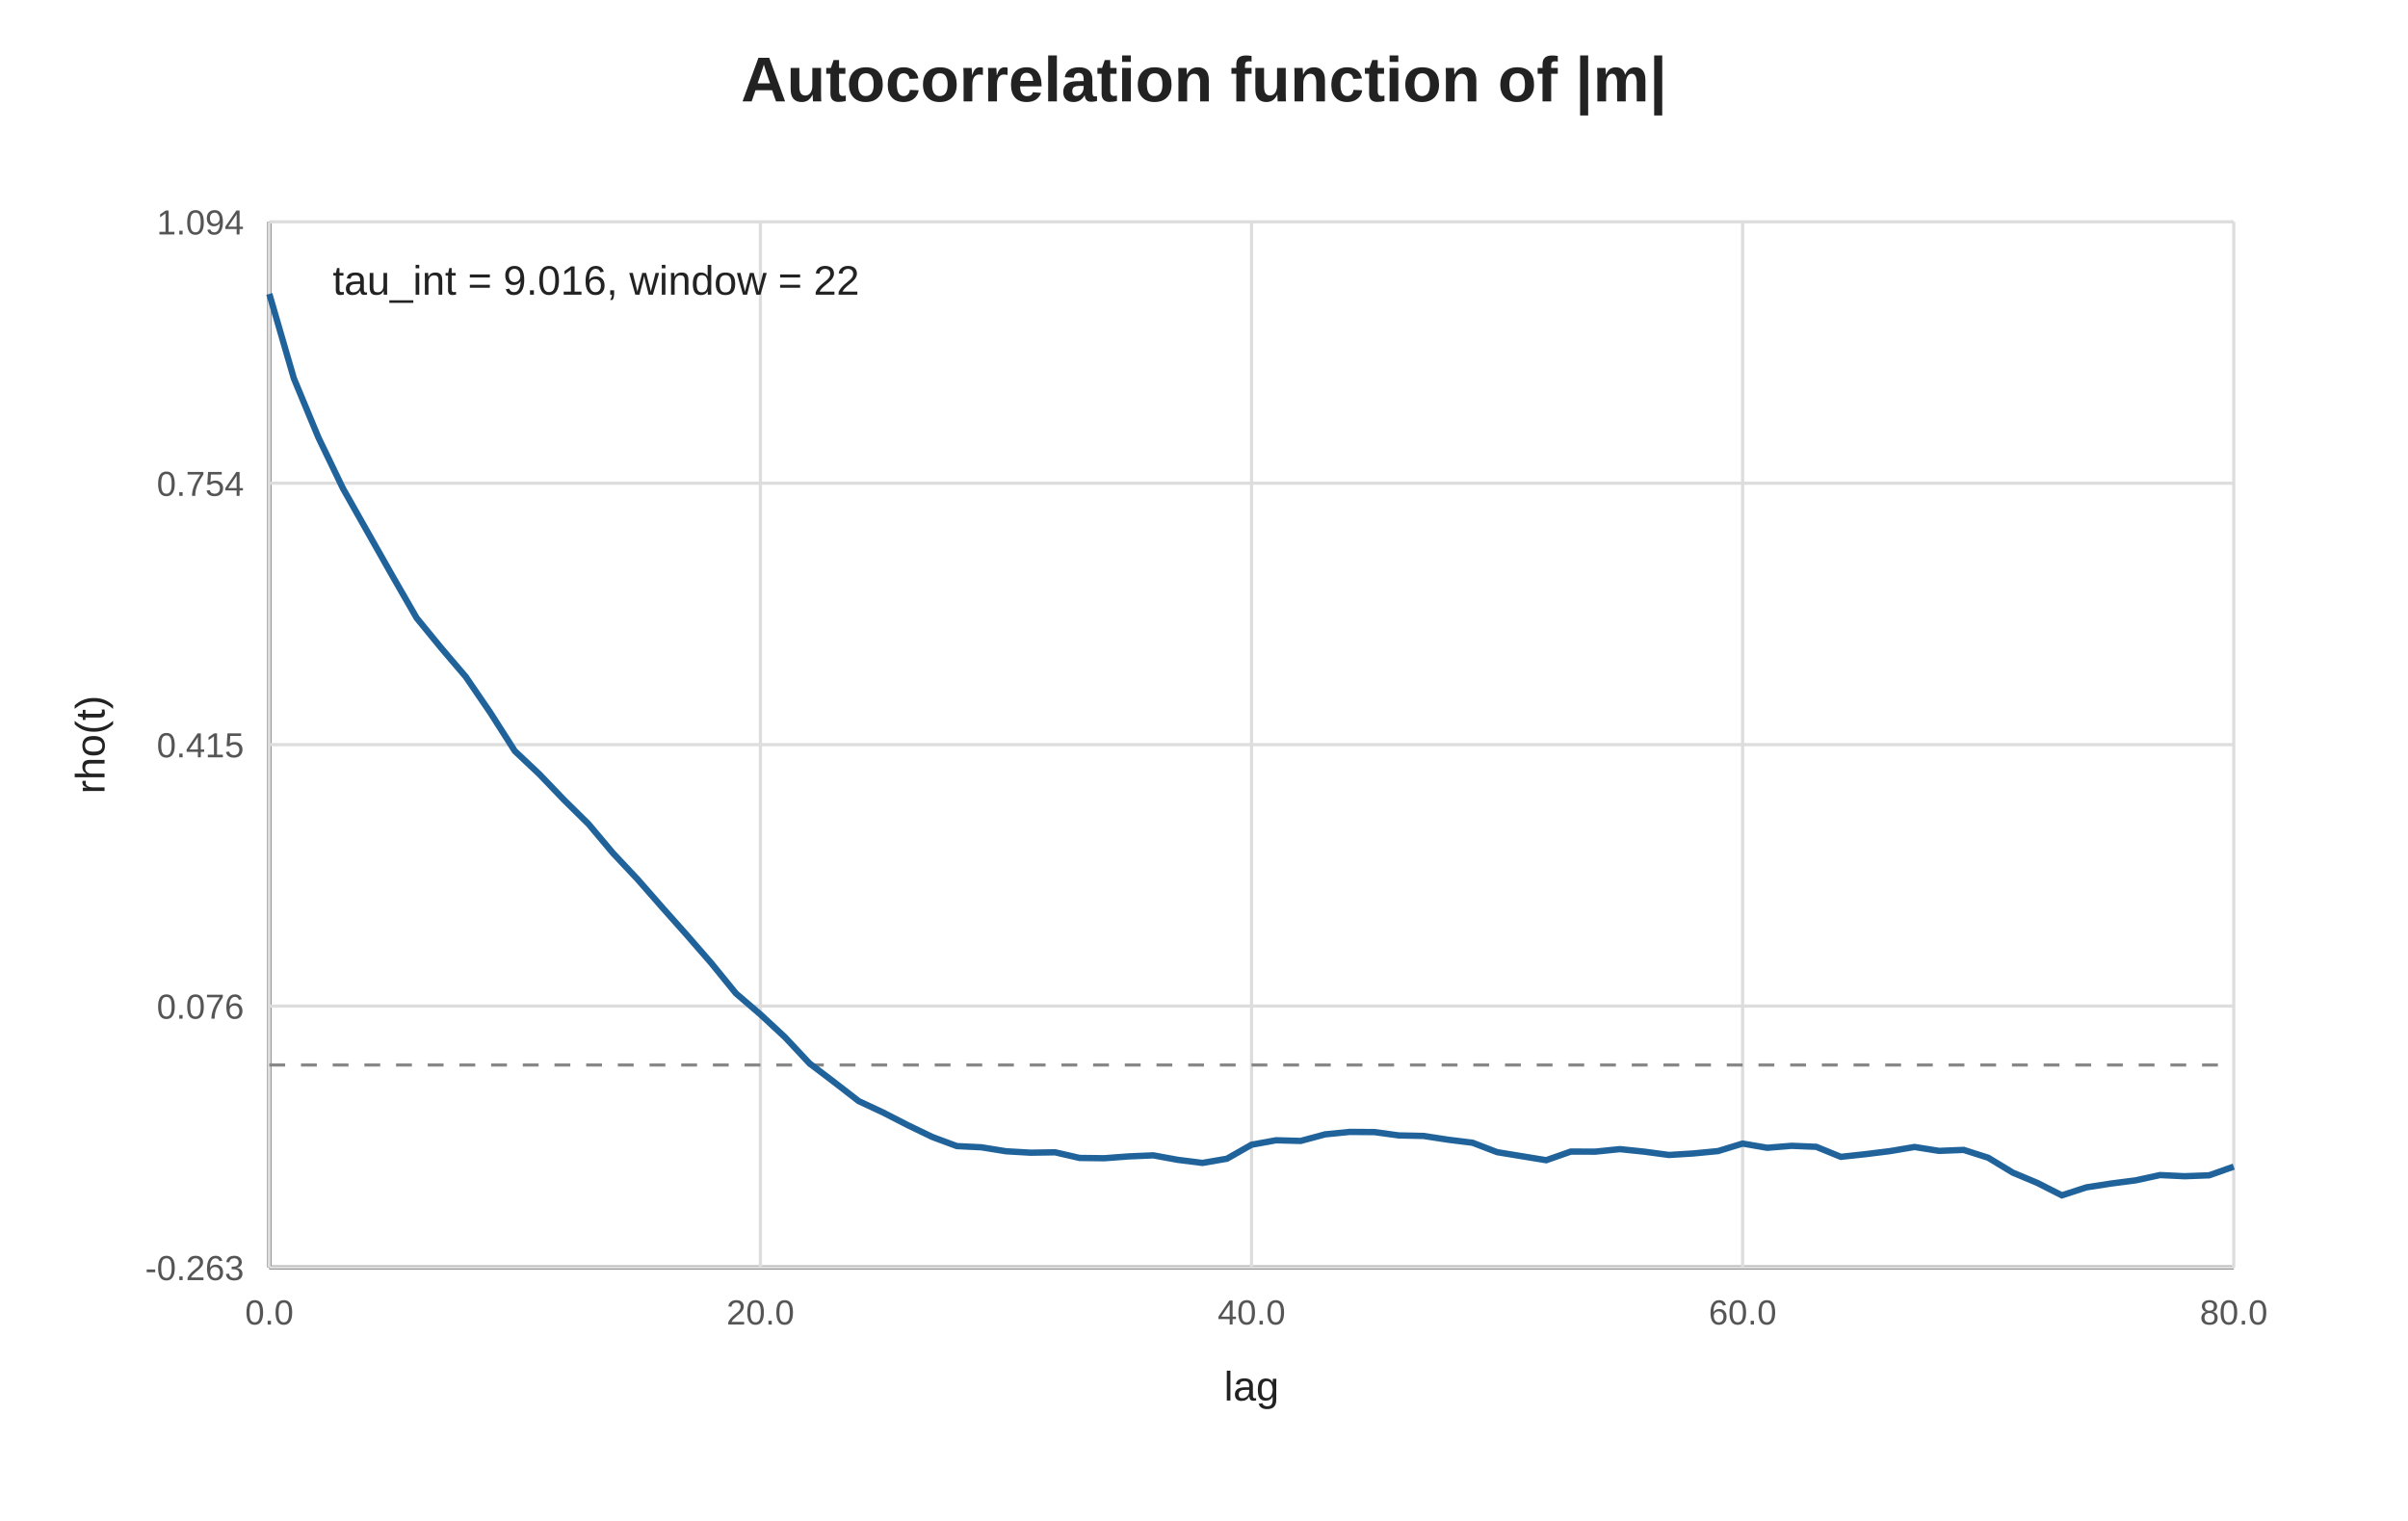
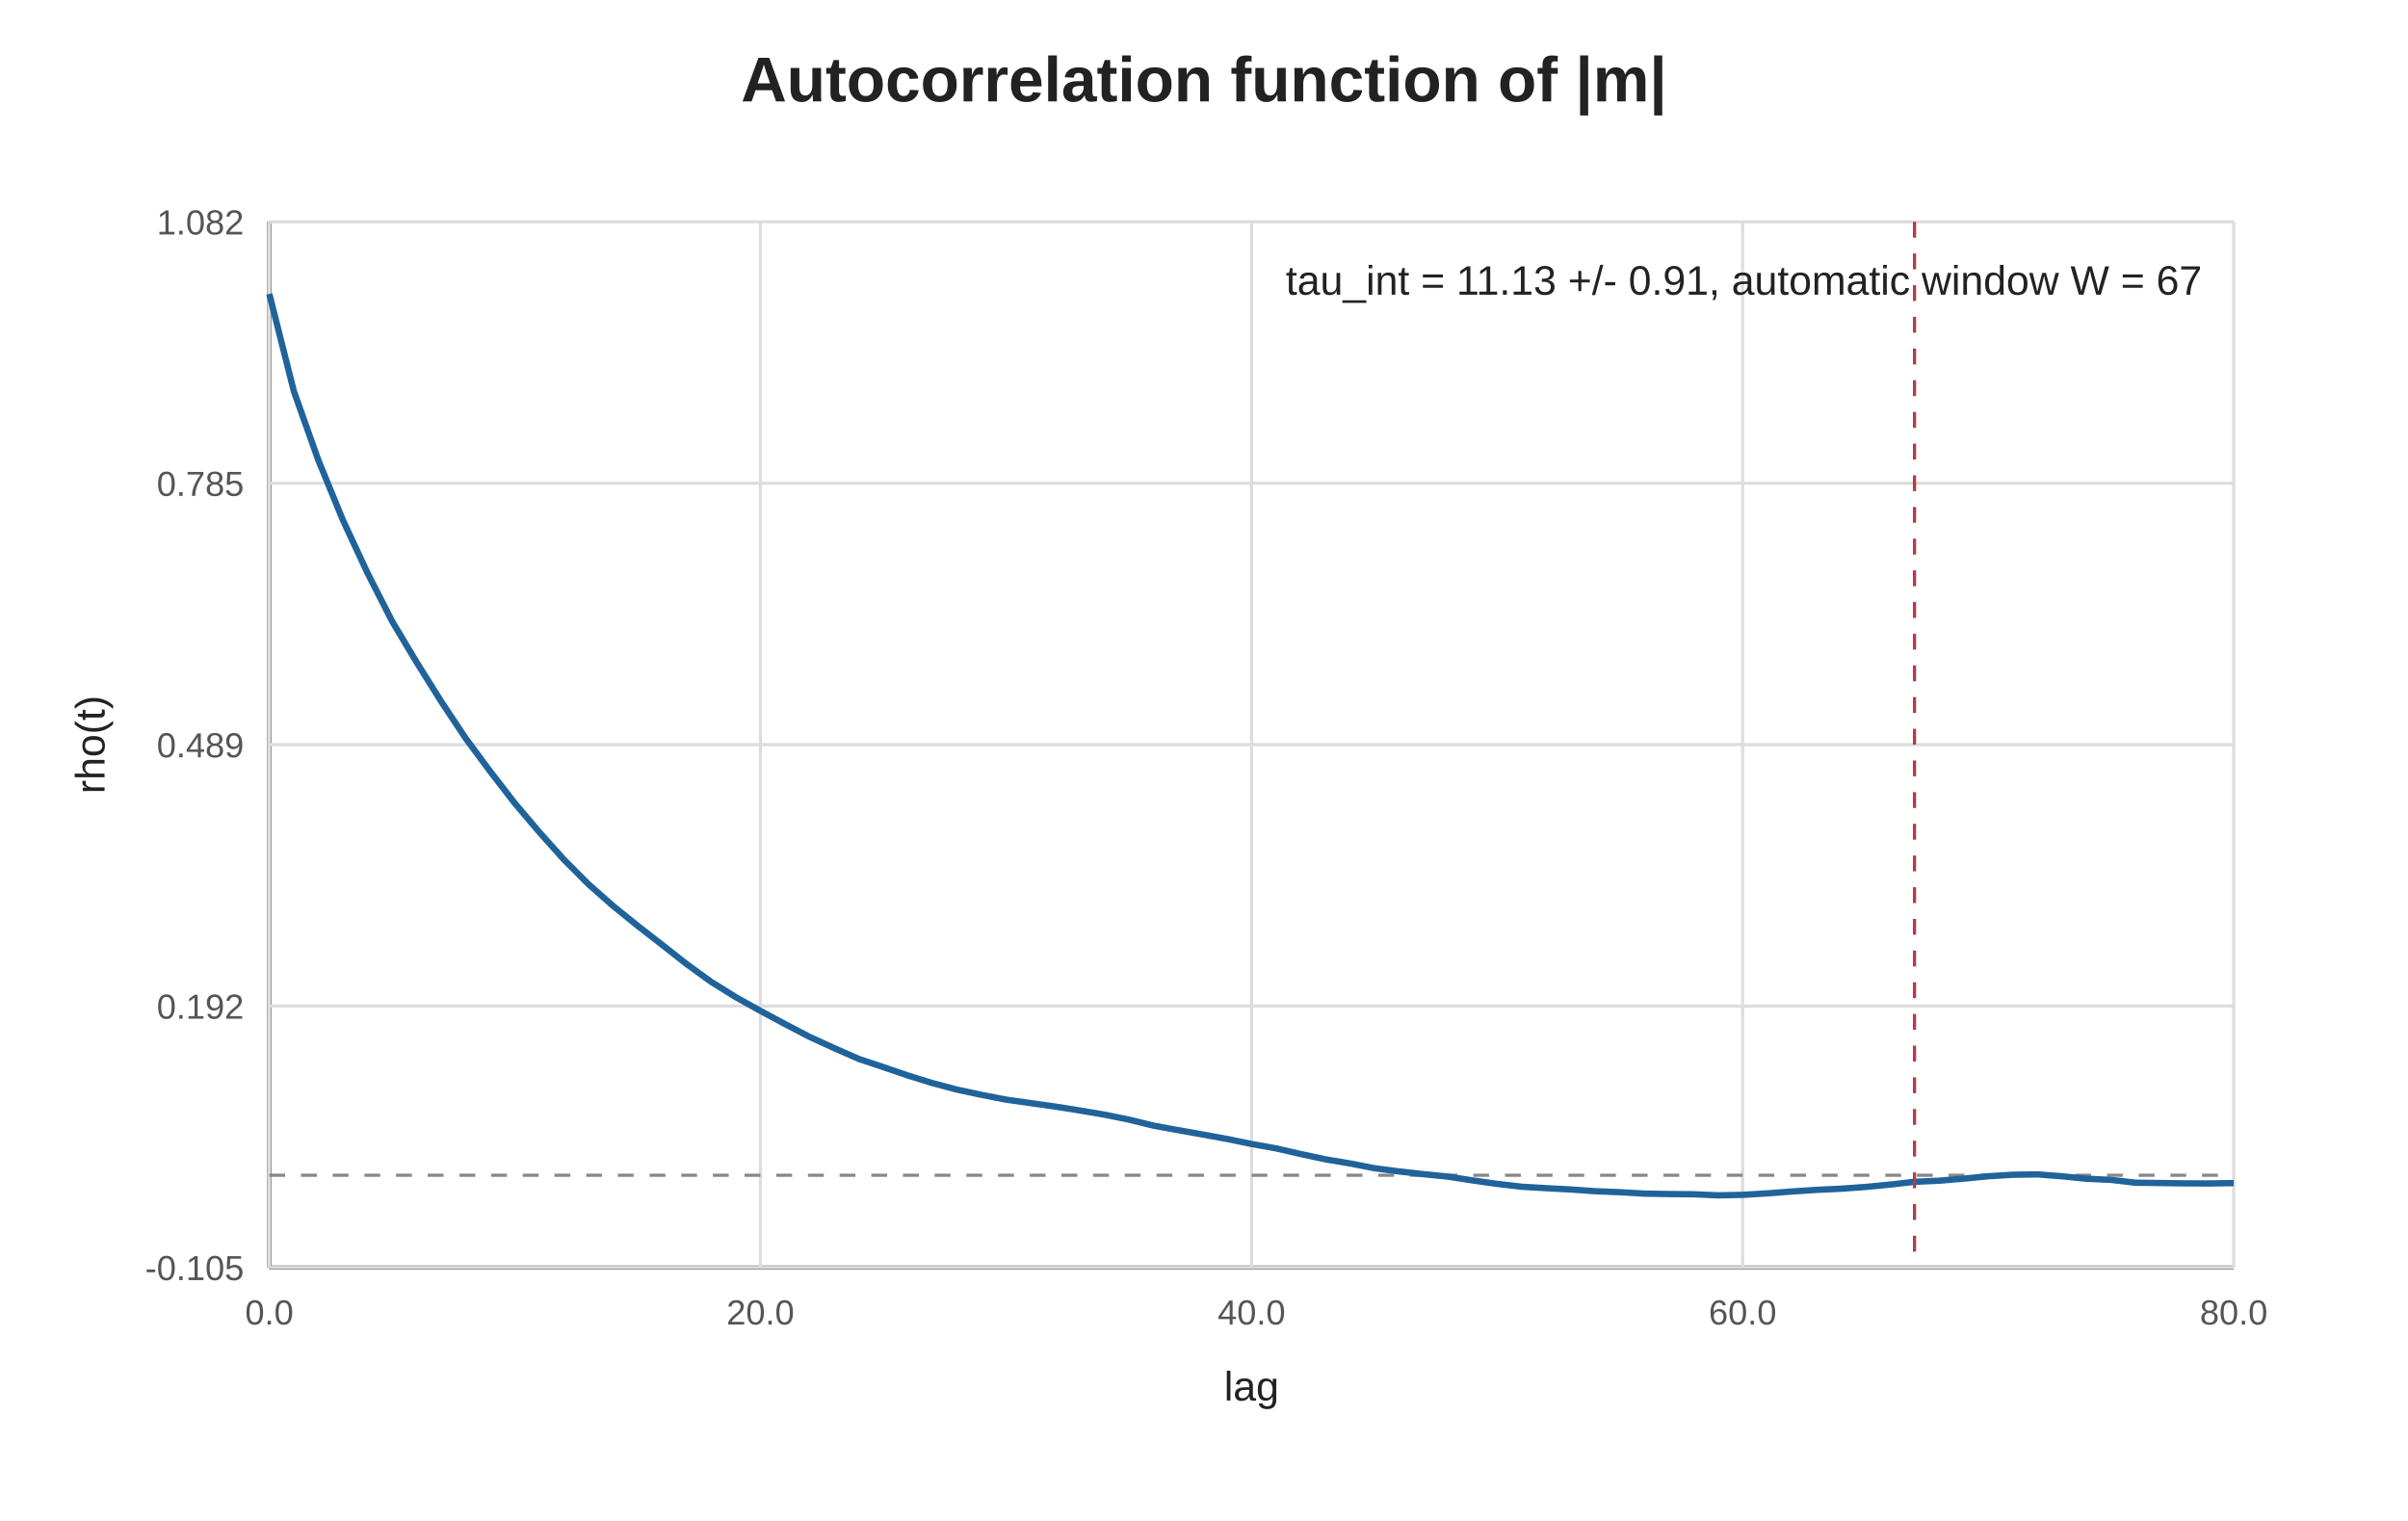
<svg xmlns="http://www.w3.org/2000/svg" width="760" height="480" viewBox="0 0 760 480">
  <rect width="100%" height="100%" fill="white" />
  <style>
    text { font-family: Arial, Helvetica, sans-serif; fill: #222; }
    .title { font-size: 20px; font-weight: bold; }
    .label { font-size: 13px; }
    .tick { font-size: 11px; fill: #555; }
    .axis { stroke: #222; stroke-width: 1.2; }
    .grid { stroke: #ddd; stroke-width: 1; }
  </style>
  <text class="title" x="380" y="32" text-anchor="middle">Autocorrelation function of |m|</text>
  <line class="axis" x1="85" y1="400" x2="705" y2="400" />
  <line class="axis" x1="85" y1="70" x2="85" y2="400" />
  <line class="grid" x1="85.0" y1="70" x2="85.0" y2="400" />
  <text class="tick" x="85.0" y="418" text-anchor="middle">0.0</text>
  <line class="grid" x1="240.0" y1="70" x2="240.0" y2="400" />
  <text class="tick" x="240.0" y="418" text-anchor="middle">20.0</text>
  <line class="grid" x1="395.0" y1="70" x2="395.0" y2="400" />
  <text class="tick" x="395.0" y="418" text-anchor="middle">40.0</text>
  <line class="grid" x1="550.0" y1="70" x2="550.0" y2="400" />
  <text class="tick" x="550.0" y="418" text-anchor="middle">60.0</text>
  <line class="grid" x1="705.0" y1="70" x2="705.0" y2="400" />
  <text class="tick" x="705.0" y="418" text-anchor="middle">80.0</text>
  <line class="grid" x1="85" y1="400.0" x2="705" y2="400.0" />
-   <text class="tick" x="77" y="404.0" text-anchor="end">-0.263</text>
+   <text class="tick" x="77" y="404.0" text-anchor="end">-0.105</text>
  <line class="grid" x1="85" y1="317.5" x2="705" y2="317.5" />
-   <text class="tick" x="77" y="321.5" text-anchor="end">0.076</text>
+   <text class="tick" x="77" y="321.5" text-anchor="end">0.192</text>
  <line class="grid" x1="85" y1="235.0" x2="705" y2="235.0" />
-   <text class="tick" x="77" y="239.0" text-anchor="end">0.415</text>
+   <text class="tick" x="77" y="239.0" text-anchor="end">0.489</text>
  <line class="grid" x1="85" y1="152.5" x2="705" y2="152.5" />
-   <text class="tick" x="77" y="156.5" text-anchor="end">0.754</text>
+   <text class="tick" x="77" y="156.5" text-anchor="end">0.785</text>
  <line class="grid" x1="85" y1="70.0" x2="705" y2="70.0" />
-   <text class="tick" x="77" y="74.0" text-anchor="end">1.094</text>
+   <text class="tick" x="77" y="74.0" text-anchor="end">1.082</text>
  <text class="label" x="395.0" y="442" text-anchor="middle">lag</text>
  <text class="label" transform="translate(33, 235.0) rotate(-90)" text-anchor="middle">rho(t)</text>
-   <line x1="85" y1="336.1" x2="705" y2="336.1" stroke="#888" stroke-dasharray="5,5" />
-   <path d="M 85.0 92.76 L 92.75 119.43 L 100.5 138.09 L 108.25 154.16 L 116.0 167.88 L 123.75 181.57 L 131.5 195.03 L 139.25 204.5 L 147.0 213.58 L 154.75 224.9 L 162.5 237.04 L 170.25 244.34 L 178.0 252.43 L 185.75 260.07 L 193.5 269.28 L 201.25 277.52 L 209.0 286.36 L 216.75 295.06 L 224.5 303.96 L 232.25 313.49 L 240.0 320.14 L 247.75 327.33 L 255.5 335.61 L 263.25 341.49 L 271.0 347.49 L 278.75 351.11 L 286.5 355.09 L 294.25 358.82 L 302.0 361.7 L 309.75 362.08 L 317.5 363.33 L 325.25 363.78 L 333.0 363.66 L 340.75 365.44 L 348.5 365.53 L 356.25 364.95 L 364.0 364.62 L 371.75 366.04 L 379.5 367.01 L 387.25 365.68 L 395.0 361.27 L 402.75 359.86 L 410.5 360.07 L 418.25 357.99 L 426.0 357.22 L 433.75 357.28 L 441.5 358.33 L 449.25 358.49 L 457.0 359.68 L 464.75 360.64 L 472.5 363.61 L 480.25 364.88 L 488.0 366.15 L 495.75 363.43 L 503.5 363.45 L 511.25 362.66 L 519.0 363.46 L 526.75 364.5 L 534.5 364.02 L 542.25 363.27 L 550.0 360.9 L 557.75 362.23 L 565.5 361.61 L 573.25 361.93 L 581.0 365.09 L 588.75 364.25 L 596.5 363.29 L 604.25 361.98 L 612.0 363.21 L 619.75 362.9 L 627.5 365.37 L 635.25 370.06 L 643.0 373.31 L 650.75 377.24 L 658.5 374.72 L 666.25 373.52 L 674.0 372.52 L 681.75 370.84 L 689.5 371.21 L 697.25 370.92 L 705.0 368.18" fill="none" stroke="#20639b" stroke-width="2" />
-   <text class="label" x="105" y="93">tau_int = 9.016, window = 22</text>
+   <line x1="85" y1="370.9" x2="705" y2="370.9" stroke="#888" stroke-dasharray="5,5" />
+   <path d="M 85.0 92.76 L 92.75 123.48 L 100.5 145.31 L 108.25 164.21 L 116.0 180.85 L 123.75 196.05 L 131.5 209.02 L 139.25 221.39 L 147.0 233.05 L 154.75 243.5 L 162.5 253.52 L 170.25 262.66 L 178.0 271.3 L 185.75 279.07 L 193.5 285.91 L 201.25 292.17 L 209.0 298.19 L 216.75 304.29 L 224.5 309.89 L 232.25 314.71 L 240.0 319.02 L 247.75 323.18 L 255.5 327.22 L 263.25 330.76 L 271.0 334.17 L 278.75 336.76 L 286.5 339.41 L 294.25 341.81 L 302.0 343.87 L 309.75 345.52 L 317.5 347.03 L 325.25 348.13 L 333.0 349.22 L 340.75 350.45 L 348.5 351.76 L 356.25 353.33 L 364.0 355.23 L 371.75 356.65 L 379.5 358.03 L 387.25 359.44 L 395.0 361.03 L 402.75 362.42 L 410.5 364.2 L 418.25 365.86 L 426.0 367.16 L 433.75 368.67 L 441.5 369.69 L 449.25 370.55 L 457.0 371.33 L 464.75 372.53 L 472.5 373.62 L 480.25 374.52 L 488.0 374.98 L 495.75 375.39 L 503.5 375.94 L 511.25 376.25 L 519.0 376.7 L 526.75 376.83 L 534.5 376.9 L 542.25 377.24 L 550.0 377.09 L 557.75 376.62 L 565.5 376.03 L 573.25 375.52 L 581.0 375.15 L 588.75 374.6 L 596.5 373.85 L 604.25 372.97 L 612.0 372.62 L 619.75 371.97 L 627.5 371.22 L 635.25 370.74 L 643.0 370.63 L 650.75 371.22 L 658.5 372.0 L 666.25 372.36 L 674.0 373.25 L 681.75 373.35 L 689.5 373.46 L 697.25 373.49 L 705.0 373.37" fill="none" stroke="#20639b" stroke-width="2" />
+   <line x1="604.25" y1="70" x2="604.25" y2="400" stroke="#b23a48" stroke-dasharray="5,5" />
+   <text class="label" x="695" y="93" text-anchor="end">tau_int = 11.13 +/- 0.91, automatic window W = 67</text>
</svg>
